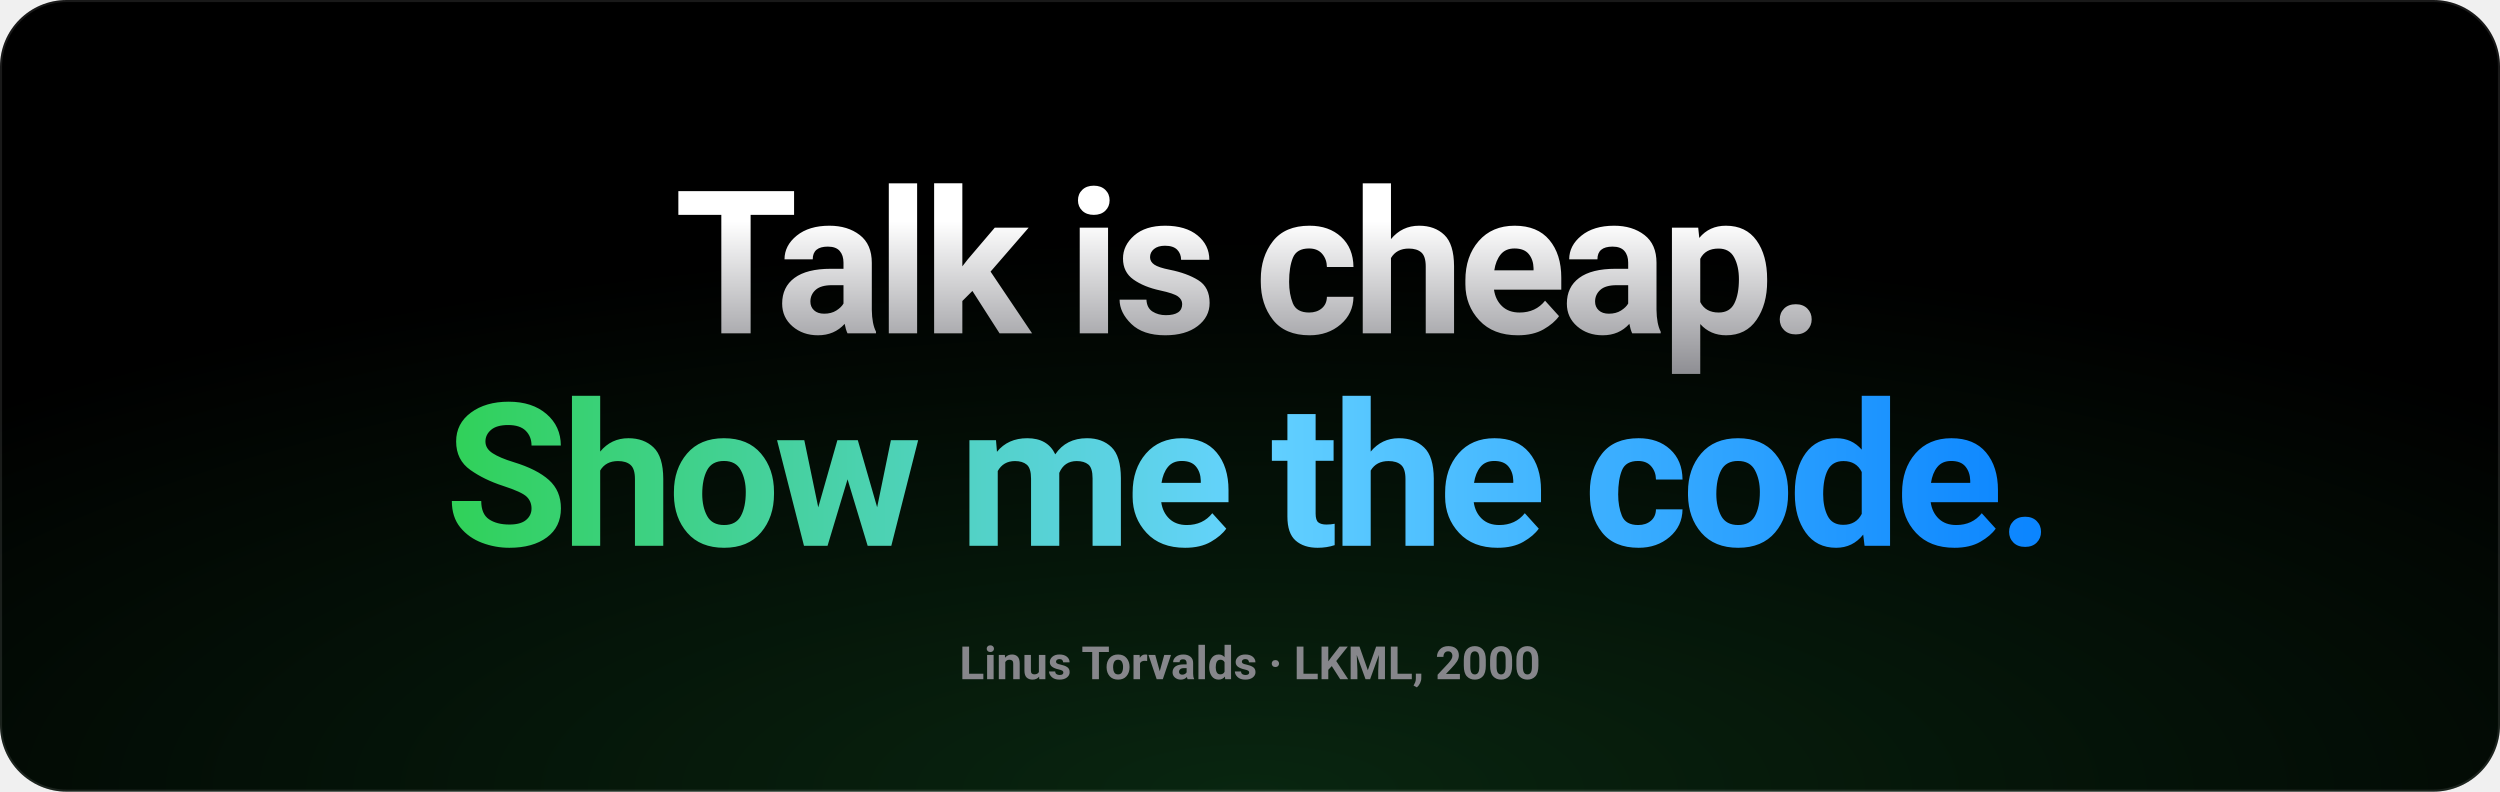
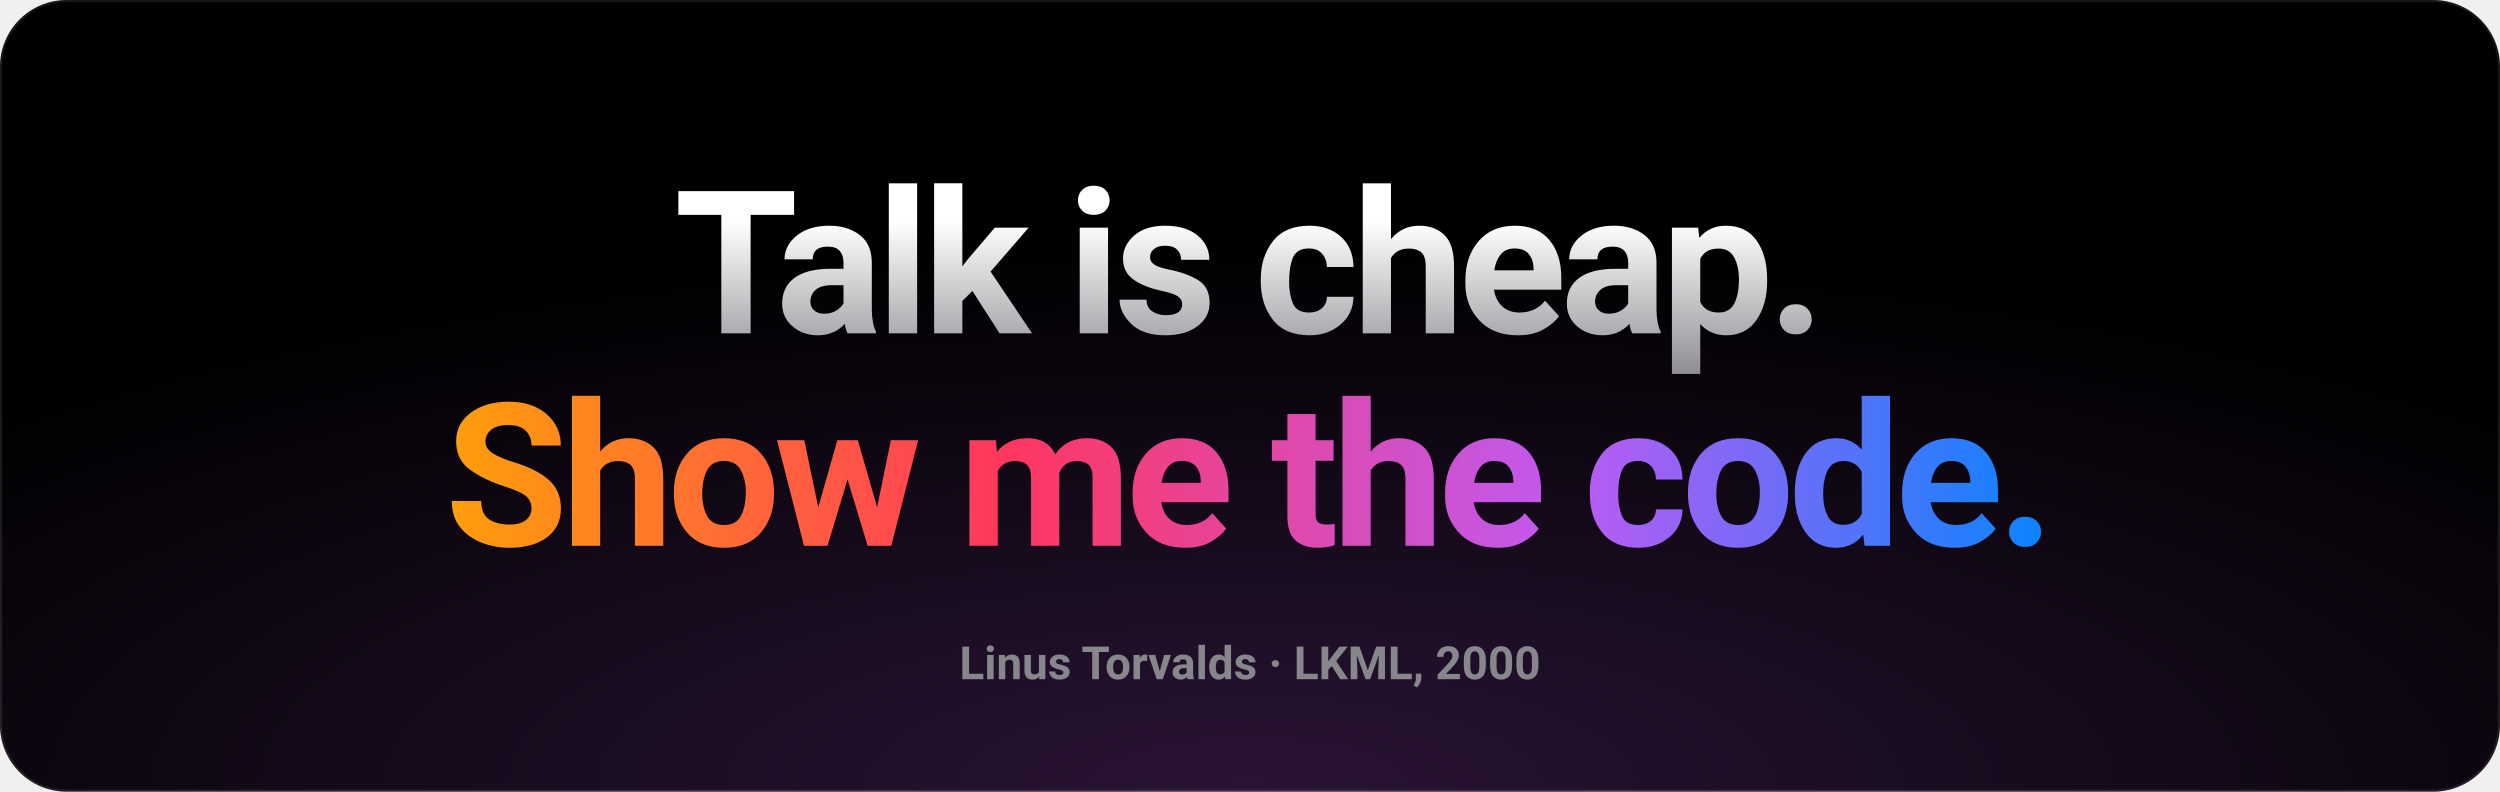
<svg xmlns="http://www.w3.org/2000/svg" width="1200" height="380" viewBox="0 0 1200 380" role="img" aria-label="Talk is cheap. Show me the code. — Linus Torvalds">
  <defs>
    <linearGradient id="titanium" x1="0" y1="0" x2="0" y2="1">
      <stop offset="0.2" stop-color="#ffffff" />
      <stop offset="1" stop-color="#8e8e93" />
    </linearGradient>
-     <linearGradient id="code" x1="0" y1="0" x2="1" y2="0">
-       <stop offset="0" stop-color="#30d158" />
-       <stop offset="0.5" stop-color="#64d2ff" />
+     <linearGradient id="ai" x1="0" y1="0" x2="1" y2="0">
+       <stop offset="0" stop-color="#ff9f0a" />
+       <stop offset="0.35" stop-color="#ff375f" />
+       <stop offset="0.7" stop-color="#bf5af2" />
      <stop offset="1" stop-color="#0a84ff" />
      <animateTransform attributeName="gradientTransform" type="translate" values="-0.3 0;0.3 0;-0.3 0" dur="8s" repeatCount="indefinite" />
    </linearGradient>
    <radialGradient id="spot" cx="0.5" cy="1" r="0.7">
-       <stop offset="0" stop-color="#30d158" stop-opacity="0.18" />
-       <stop offset="1" stop-color="#30d158" stop-opacity="0" />
+       <stop offset="0" stop-color="#bf5af2" stop-opacity="0.22" />
+       <stop offset="1" stop-color="#bf5af2" stop-opacity="0" />
    </radialGradient>
    <clipPath id="card">
      <rect width="1200" height="380" rx="32" />
    </clipPath>
  </defs>
  <g font-family="-apple-system, BlinkMacSystemFont, 'SF Pro Display', 'Segoe UI', Roboto, Helvetica, Arial, sans-serif">
    <g clip-path="url(#card)">
      <rect width="1200" height="380" fill="#000000" />
      <rect width="1200" height="380" fill="url(#spot)" />
    </g>
    <rect x="0.5" y="0.5" width="1199" height="379" rx="31.5" fill="none" stroke="#ffffff" stroke-opacity="0.1" />
    <g font-weight="700" text-anchor="middle">
      <text x="600" y="160" font-size="96" letter-spacing="-3" fill="url(#titanium)">Talk is cheap.</text>
-       <text x="600" y="262" font-size="96" letter-spacing="-3" fill="url(#code)">Show me the code.</text>
+       <text x="600" y="262" font-size="96" letter-spacing="-3" fill="url(#ai)">Show me the code.</text>
      <text x="600" y="326" font-size="22" font-weight="600" fill="#86868b">Linus Torvalds · LKML, 2000</text>
    </g>
  </g>
</svg>
